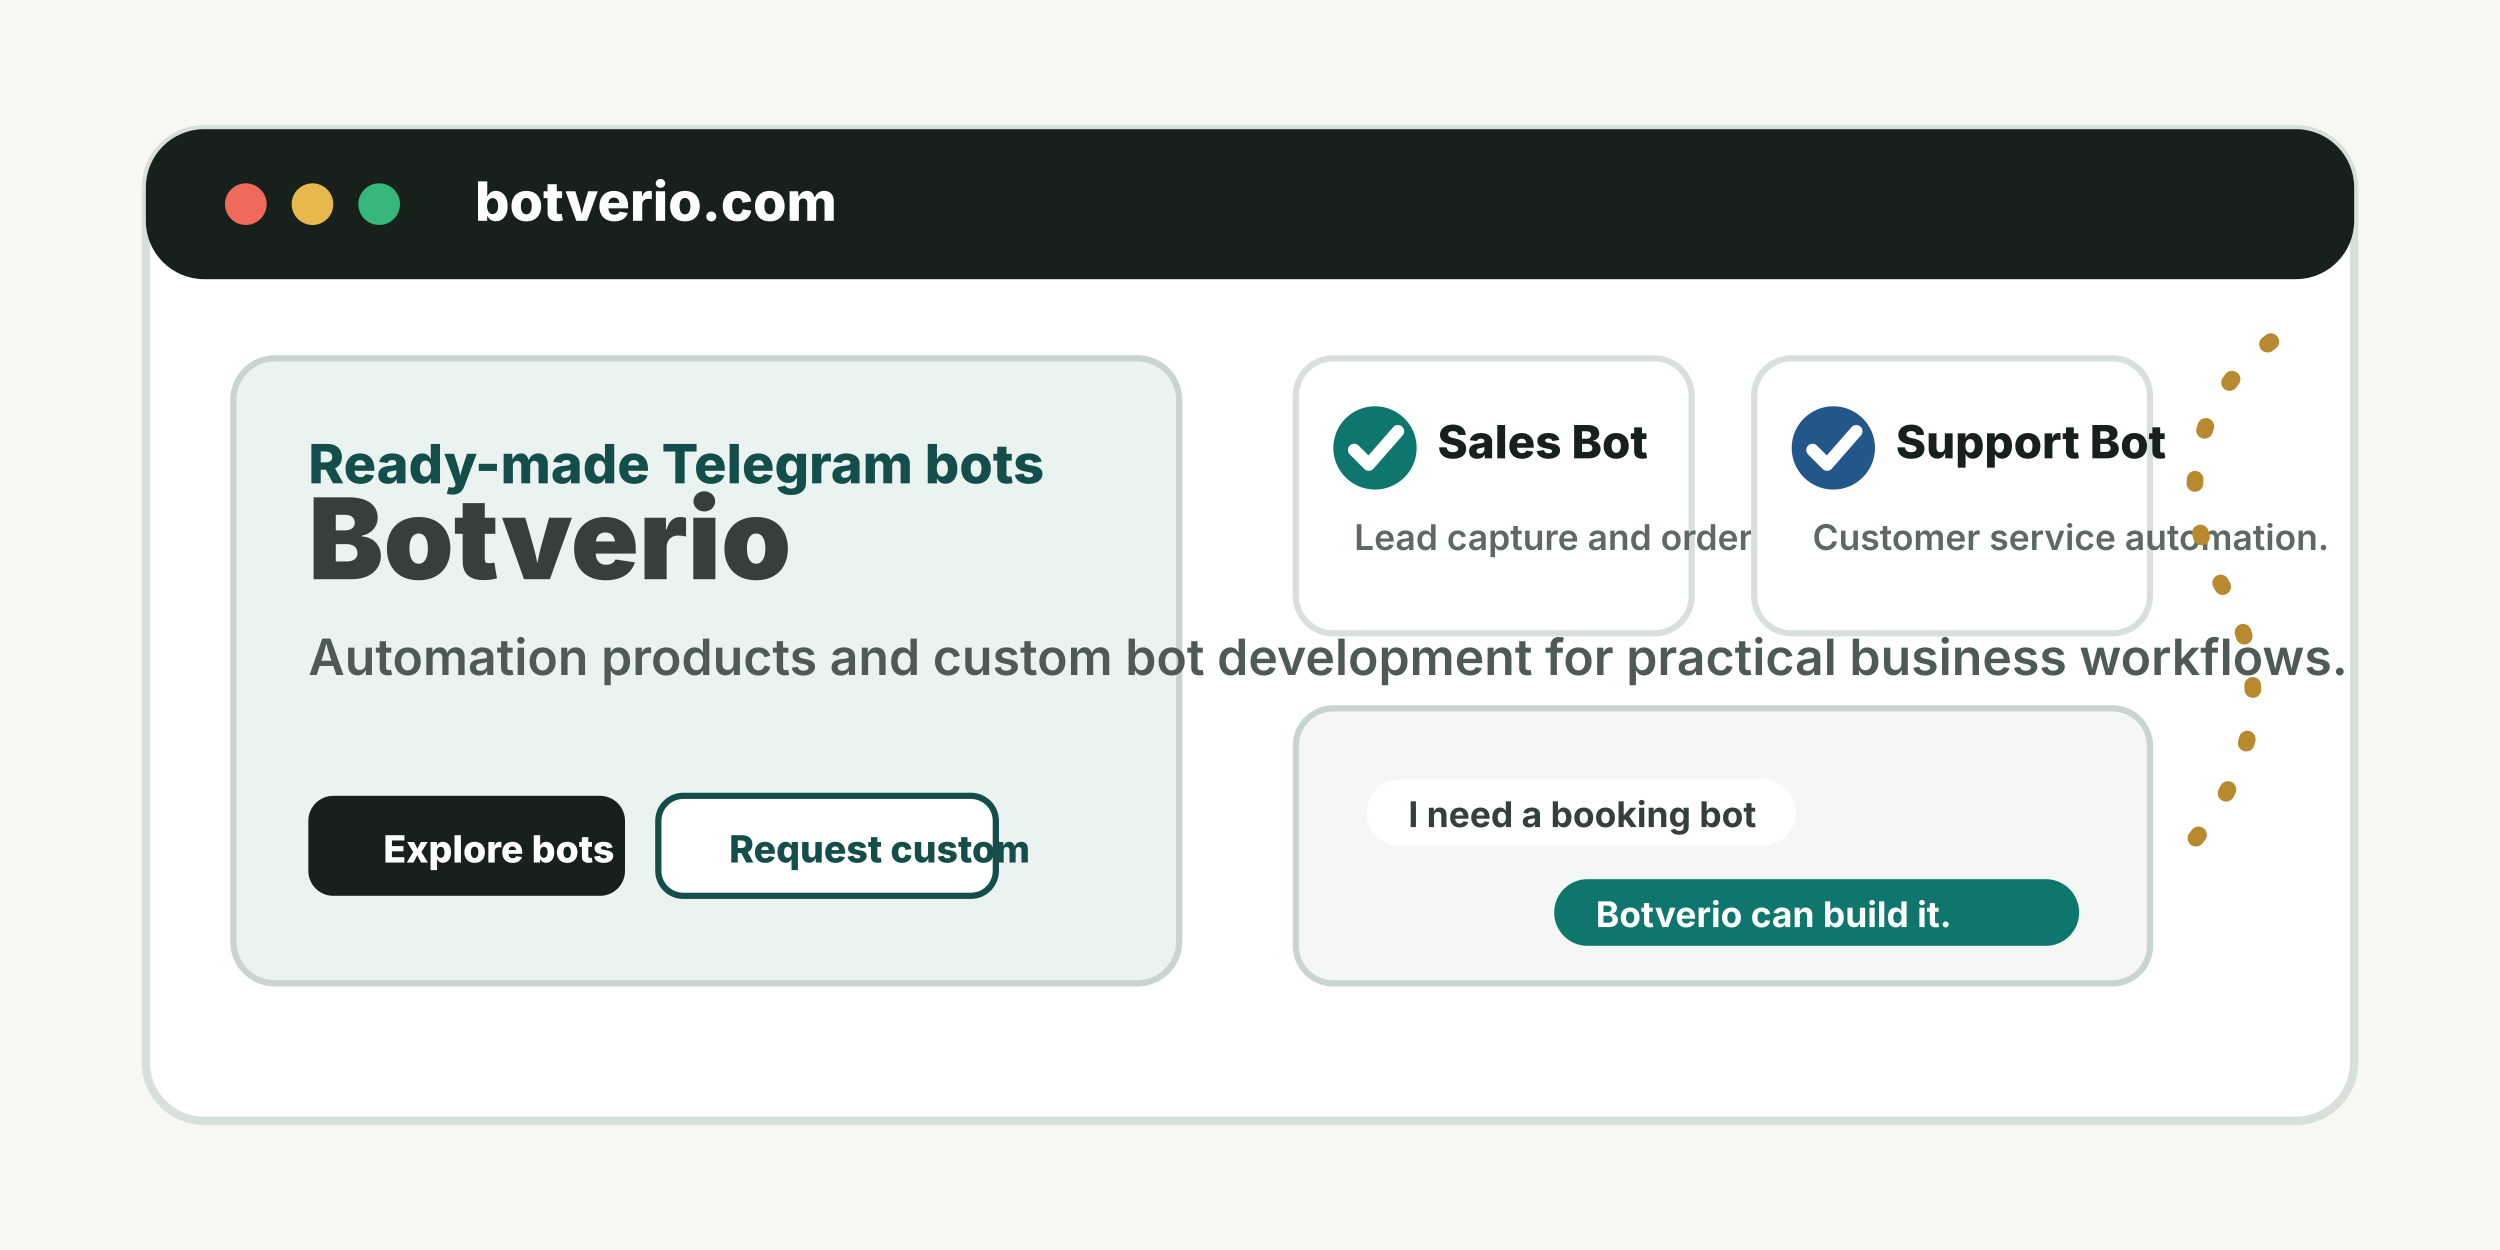
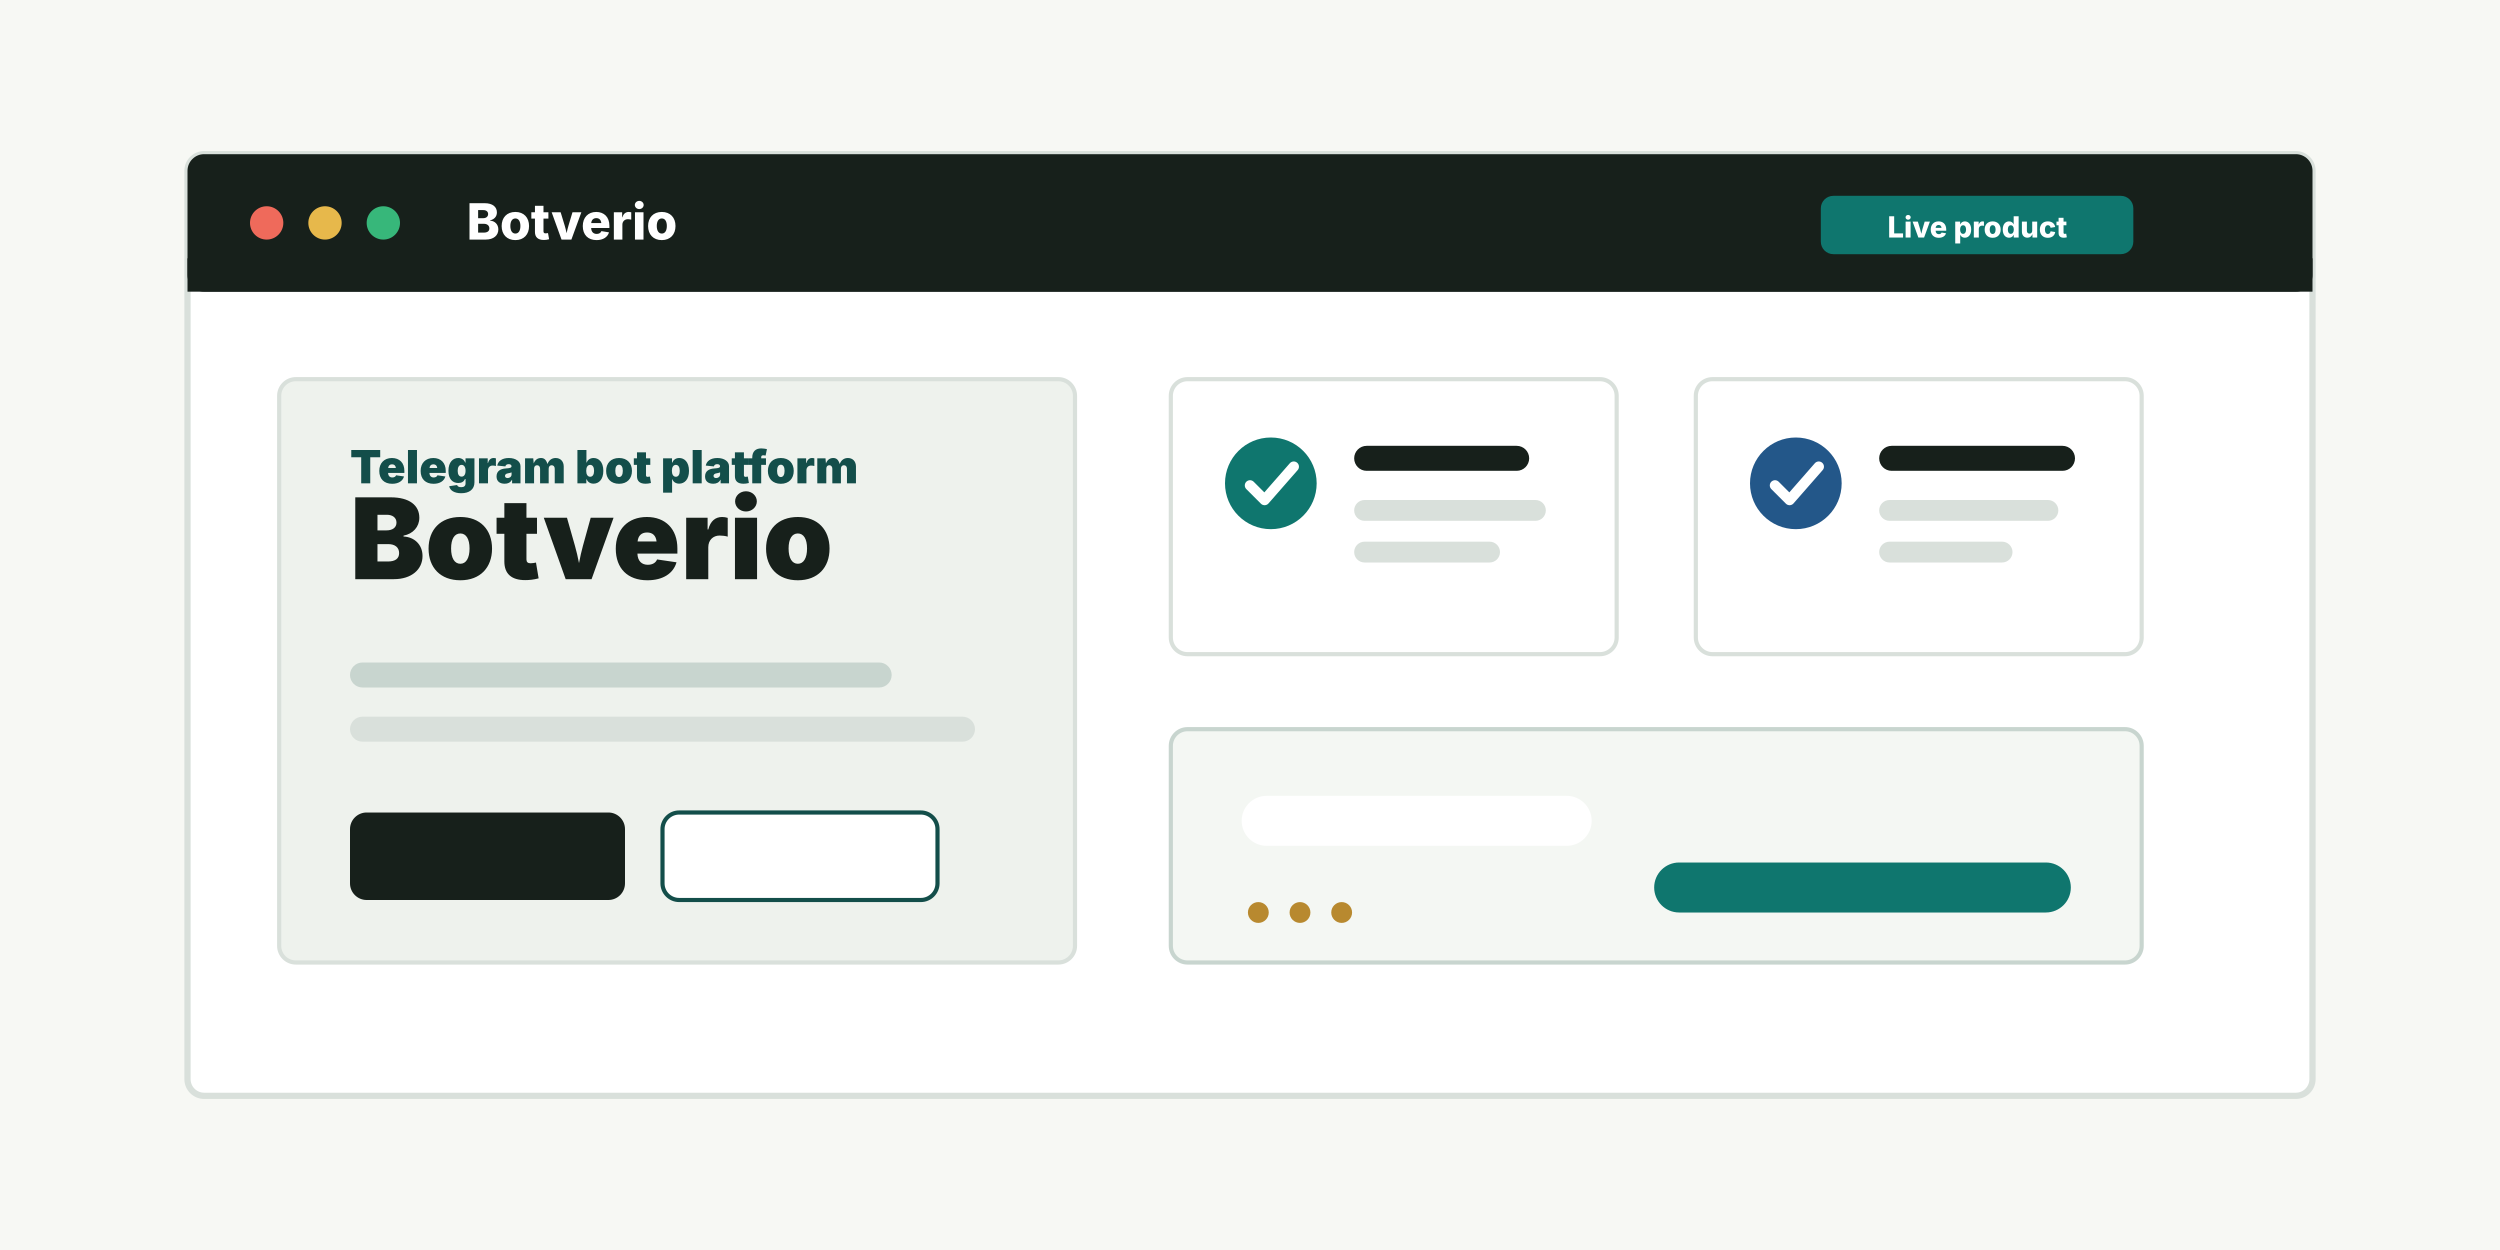
<svg xmlns="http://www.w3.org/2000/svg" width="1200" height="600" viewBox="0 0 1200 600" fill="none" role="img" aria-labelledby="title desc">
  <rect width="1200" height="600" fill="#F7F8F4" />
-   <rect x="70" y="62" width="1060" height="476" rx="28" fill="#FFFFFF" stroke="#D9E0DB" stroke-width="4" />
-   <rect x="70" y="62" width="1060" height="72" rx="28" fill="#17201B" />
-   <circle cx="118" cy="98" r="10" fill="#EF6A5B" />
-   <circle cx="150" cy="98" r="10" fill="#E7B84B" />
-   <circle cx="182" cy="98" r="10" fill="#37B77A" />
-   <text x="228" y="106" fill="#FFFFFF" font-family="Inter, Arial, sans-serif" font-size="26" font-weight="800">botverio.com</text>
-   <rect x="112" y="172" width="454" height="300" rx="20" fill="#EAF3EF" stroke="#C8D5CF" stroke-width="3" />
-   <text x="148" y="232" fill="#134E4A" font-family="Inter, Arial, sans-serif" font-size="26" font-weight="800">Ready-made Telegram bots</text>
-   <text x="148" y="278" fill="#344039" font-family="Inter, Arial, sans-serif" font-size="54" font-weight="900">Botverio</text>
-   <text x="148" y="324" fill="#4E5B54" font-family="Inter, Arial, sans-serif" font-size="24" font-weight="600">Automation products and custom bot development for practical business workflows.</text>
-   <rect x="148" y="382" width="152" height="48" rx="12" fill="#17201B" />
-   <text x="184" y="414" fill="#FFFFFF" font-family="Inter, Arial, sans-serif" font-size="18" font-weight="800">Explore bots</text>
-   <rect x="316" y="382" width="162" height="48" rx="12" fill="#FFFFFF" stroke="#134E4A" stroke-width="3" />
-   <text x="350" y="414" fill="#134E4A" font-family="Inter, Arial, sans-serif" font-size="18" font-weight="800">Request custom</text>
-   <rect x="622" y="172" width="190" height="132" rx="18" fill="#FFFFFF" stroke="#D9E0DB" stroke-width="3" />
-   <circle cx="660" cy="215" r="20" fill="#0F766E" />
-   <path d="M650 216L657 223L671 207" stroke="#FFFFFF" stroke-width="6" stroke-linecap="round" stroke-linejoin="round" />
-   <text x="690" y="220" fill="#17201B" font-family="Inter, Arial, sans-serif" font-size="22" font-weight="800">Sales Bot</text>
-   <text x="650" y="264" fill="#5D6962" font-family="Inter, Arial, sans-serif" font-size="17" font-weight="600">Lead capture and order flows.</text>
-   <rect x="842" y="172" width="190" height="132" rx="18" fill="#FFFFFF" stroke="#D9E0DB" stroke-width="3" />
-   <circle cx="880" cy="215" r="20" fill="#235789" />
-   <path d="M870 216L877 223L891 207" stroke="#FFFFFF" stroke-width="6" stroke-linecap="round" stroke-linejoin="round" />
-   <text x="910" y="220" fill="#17201B" font-family="Inter, Arial, sans-serif" font-size="22" font-weight="800">Support Bot</text>
-   <text x="870" y="264" fill="#5D6962" font-family="Inter, Arial, sans-serif" font-size="17" font-weight="600">Customer service automation.</text>
-   <rect x="622" y="340" width="410" height="132" rx="18" fill="#F4F7F3" stroke="#C8D5CF" stroke-width="3" />
-   <rect x="656" y="374" width="206" height="32" rx="16" fill="#FFFFFF" />
-   <text x="676" y="397" fill="#344039" font-family="Inter, Arial, sans-serif" font-size="17" font-weight="700">I need a booking bot</text>
-   <rect x="746" y="422" width="252" height="32" rx="16" fill="#0F766E" />
-   <text x="766" y="445" fill="#FFFFFF" font-family="Inter, Arial, sans-serif" font-size="17" font-weight="700">Botverio can build it.</text>
-   <path d="M1090 164C1054 190 1042 238 1066 280C1093 326 1085 374 1038 420" stroke="#B8892F" stroke-width="8" stroke-linecap="round" stroke-dasharray="2 24" />
+   <rect x="90" y="74" width="1020" height="452" rx="8" fill="#FFFFFF" stroke="#D9E0DB" stroke-width="3" />
+   <rect x="90" y="74" width="1020" height="66" rx="8" fill="#17201B" />
+   <rect x="90" y="124" width="1020" height="16" fill="#17201B" />
+   <circle cx="128" cy="107" r="8" fill="#EF6A5B" />
+   <circle cx="156" cy="107" r="8" fill="#E7B84B" />
+   <circle cx="184" cy="107" r="8" fill="#37B77A" />
+   <text x="224" y="115" fill="#FFFFFF" font-family="Inter, Arial, sans-serif" font-size="24" font-weight="800">Botverio</text>
+   <rect x="874" y="94" width="150" height="28" rx="6" fill="#0F766E" />
+   <text x="906" y="114" fill="#FFFFFF" font-family="Inter, Arial, sans-serif" font-size="14" font-weight="800">Live product</text>
+   <rect x="134" y="182" width="382" height="280" rx="8" fill="#EEF2ED" stroke="#D9E0DB" stroke-width="2" />
+   <text x="168" y="232" fill="#134E4A" font-family="Inter, Arial, sans-serif" font-size="22" font-weight="850">Telegram bot platform</text>
+   <text x="168" y="278" fill="#17201B" font-family="Inter, Arial, sans-serif" font-size="54" font-weight="900">Botverio</text>
+   <rect x="168" y="318" width="260" height="12" rx="6" fill="#C8D5CF" />
+   <rect x="168" y="344" width="300" height="12" rx="6" fill="#D9E0DB" />
+   <rect x="168" y="390" width="132" height="42" rx="8" fill="#17201B" />
+   <rect x="318" y="390" width="132" height="42" rx="8" fill="#FFFFFF" stroke="#134E4A" stroke-width="2" />
+   <rect x="562" y="182" width="214" height="132" rx="8" fill="#FFFFFF" stroke="#D9E0DB" stroke-width="2" />
+   <circle cx="610" cy="232" r="22" fill="#0F766E" />
+   <path d="M600 233L607 240L621 224" stroke="#FFFFFF" stroke-width="5" stroke-linecap="round" stroke-linejoin="round" />
+   <rect x="650" y="214" width="84" height="12" rx="6" fill="#17201B" />
+   <rect x="650" y="240" width="92" height="10" rx="5" fill="#D9E0DB" />
+   <rect x="650" y="260" width="70" height="10" rx="5" fill="#D9E0DB" />
+   <rect x="814" y="182" width="214" height="132" rx="8" fill="#FFFFFF" stroke="#D9E0DB" stroke-width="2" />
+   <circle cx="862" cy="232" r="22" fill="#235789" />
+   <path d="M852 233L859 240L873 224" stroke="#FFFFFF" stroke-width="5" stroke-linecap="round" stroke-linejoin="round" />
+   <rect x="902" y="214" width="94" height="12" rx="6" fill="#17201B" />
+   <rect x="902" y="240" width="86" height="10" rx="5" fill="#D9E0DB" />
+   <rect x="902" y="260" width="64" height="10" rx="5" fill="#D9E0DB" />
+   <rect x="562" y="350" width="466" height="112" rx="8" fill="#F4F7F3" stroke="#C8D5CF" stroke-width="2" />
+   <rect x="596" y="382" width="168" height="24" rx="12" fill="#FFFFFF" />
+   <rect x="794" y="414" width="200" height="24" rx="12" fill="#0F766E" />
+   <circle cx="604" cy="438" r="5" fill="#B8892F" />
+   <circle cx="624" cy="438" r="5" fill="#B8892F" />
+   <circle cx="644" cy="438" r="5" fill="#B8892F" />
</svg>
